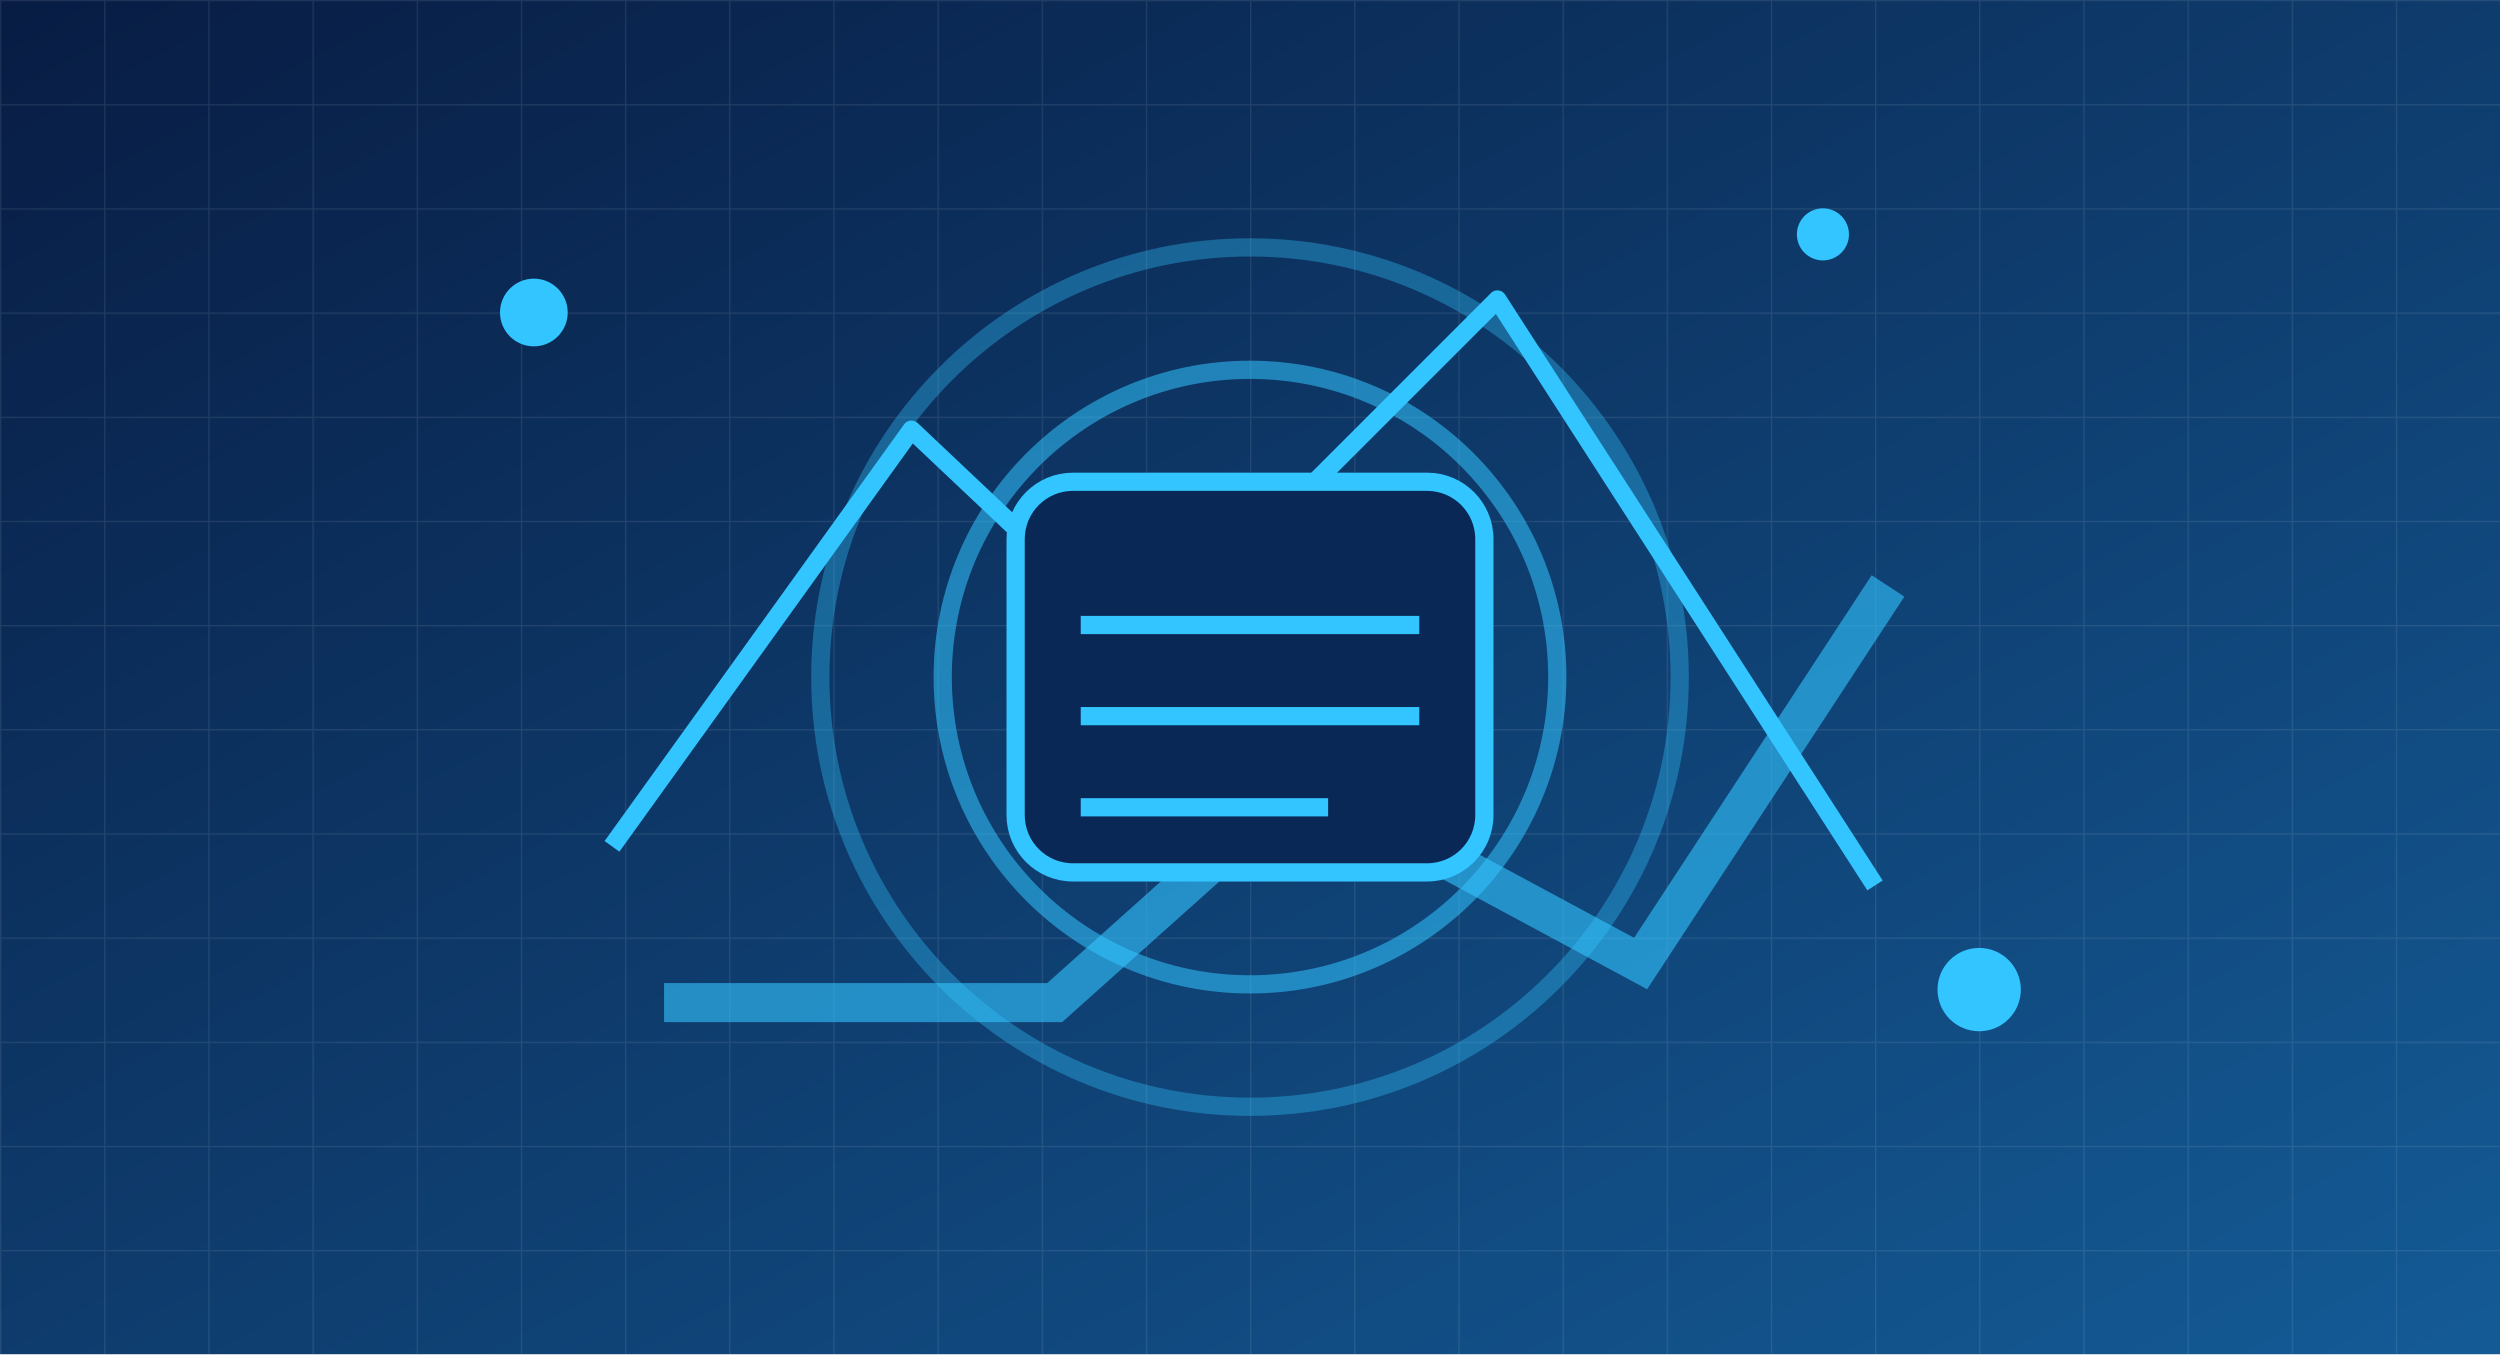
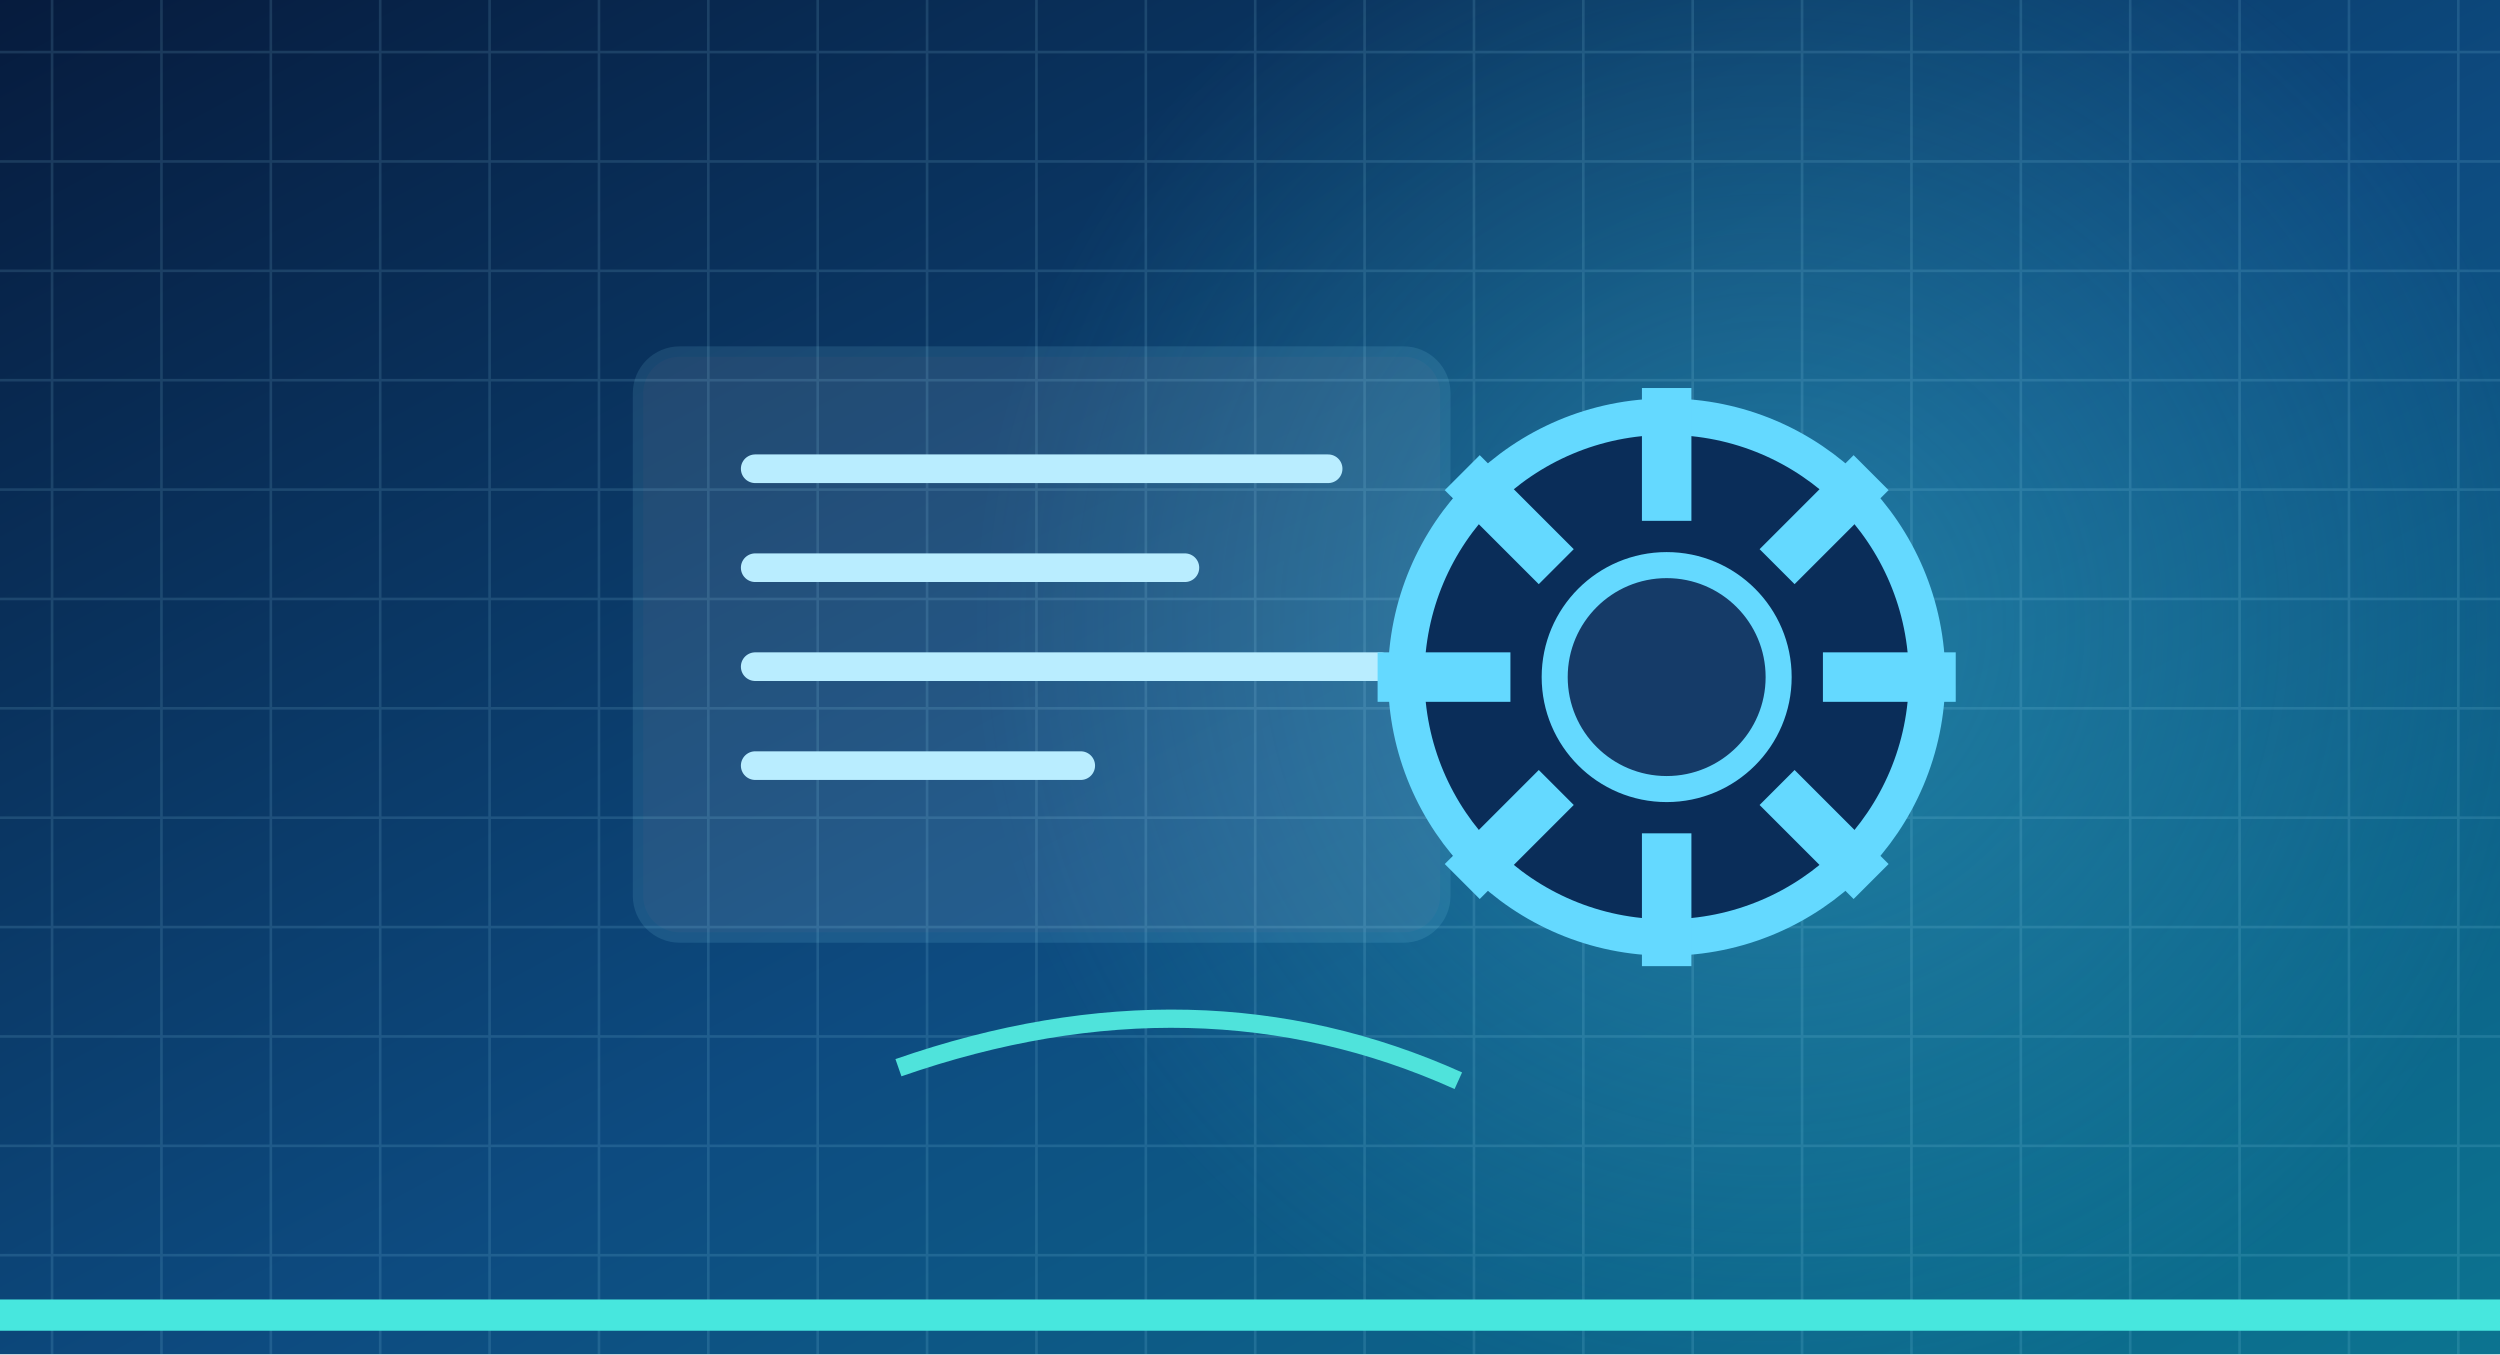
<svg xmlns="http://www.w3.org/2000/svg" viewBox="0 0 960 520">
  <defs>
    <linearGradient id="bg" x2="1" y2="1">
-       <stop stop-color="#081c43" />
-       <stop offset="1" stop-color="#145b96" />
+       <stop stop-color="#061b3d" />
+       <stop offset=".55" stop-color="#0d4b80" />
+       <stop offset="1" stop-color="#0c7490" />
    </linearGradient>
-     <pattern id="p" width="40" height="40" patternUnits="userSpaceOnUse">
-       <path d="M40 0H0V40" fill="none" stroke="#ffffff" stroke-opacity=".09" />
-     </pattern>
+     <radialGradient id="halo">
+       <stop stop-color="#4de3ec" stop-opacity=".32" />
+       <stop offset="1" stop-color="#4de3ec" stop-opacity="0" />
+     </radialGradient>
  </defs>
  <rect width="960" height="520" fill="url(#bg)" />
-   <rect width="960" height="520" fill="url(#p)" />
-   <g transform="translate(480 260)" stroke="#32c5ff" fill="none" stroke-width="7">
-     <circle r="165" stroke-opacity=".35" />
-     <circle r="118" stroke-opacity=".55" />
-     <path d="M-245 65 L-130 -95 L-40 -10 L95 -145 L240 80" stroke-linejoin="round" />
-     <path d="M-225 125L-75 125L20 40L150 110L245 -35" stroke-width="15" stroke-opacity=".6" />
-     <rect x="-90" y="-75" width="180" height="150" rx="22" fill="#0a2856" />
-     <path d="M-65 -20H65M-65 15H65M-65 50H30" />
+   <circle cx="680" cy="240" r="310" fill="url(#halo)" />
+   <g stroke="#a5eaff" opacity=".13">
+     <path d="M0 20H960" />
+     <path d="M0 62H960" />
+     <path d="M0 104H960" />
+     <path d="M0 146H960" />
+     <path d="M0 188H960" />
+     <path d="M0 230H960" />
+     <path d="M0 272H960" />
+     <path d="M0 314H960" />
+     <path d="M0 356H960" />
+     <path d="M0 398H960" />
+     <path d="M0 440H960" />
+     <path d="M0 482H960" />
+     <path d="M20 0V520" />
+     <path d="M62 0V520" />
+     <path d="M104 0V520" />
+     <path d="M146 0V520" />
+     <path d="M188 0V520" />
+     <path d="M230 0V520" />
+     <path d="M272 0V520" />
+     <path d="M314 0V520" />
+     <path d="M356 0V520" />
+     <path d="M398 0V520" />
+     <path d="M440 0V520" />
+     <path d="M482 0V520" />
+     <path d="M524 0V520" />
+     <path d="M566 0V520" />
+     <path d="M608 0V520" />
+     <path d="M650 0V520" />
+     <path d="M692 0V520" />
+     <path d="M734 0V520" />
+     <path d="M776 0V520" />
+     <path d="M818 0V520" />
+     <path d="M860 0V520" />
+     <path d="M902 0V520" />
+     <path d="M944 0V520" />
  </g>
-   <g fill="#32c5ff">
-     <circle cx="205" cy="120" r="13" />
-     <circle cx="760" cy="380" r="16" />
-     <circle cx="700" cy="90" r="10" />
+   <g transform="translate(480 260)">
+     <rect x="-235" y="-125" width="310" height="225" rx="16" fill="#d8efff" opacity=".12" stroke="#8de9ff" stroke-width="4" />
+     <path d="M-190 -80H30M-190 -42H-25M-190 -4H50M-190 34H-65" stroke="#b9edff" stroke-width="11" stroke-linecap="round" />
+     <circle cx="160" cy="0" r="100" fill="#0a2d59" stroke="#64d9ff" stroke-width="14" />
+     <circle cx="160" cy="0" r="43" fill="#153b68" stroke="#64d9ff" stroke-width="10" />
+     <g stroke="#64d9ff" stroke-width="19">
+       <path d="M220.0 0.0L271.0 0.0" />
+       <path d="M202.4 42.4L238.5 78.5" />
+       <path d="M160.0 60.0L160.0 111.0" />
+       <path d="M117.6 42.4L81.5 78.5" />
+       <path d="M100.0 0.0L49.0 0.0" />
+       <path d="M117.6 -42.4L81.5 -78.5" />
+       <path d="M160.0 -60.0L160.0 -111.0" />
+       <path d="M202.4 -42.4L238.5 -78.5" />
+     </g>
+     <path d="M-135 150Q-20 110 80 155" fill="none" stroke="#4fe3db" stroke-width="7" />
  </g>
+   <path d="M0 505H960" stroke="#47e7de" stroke-width="12" />
</svg>
